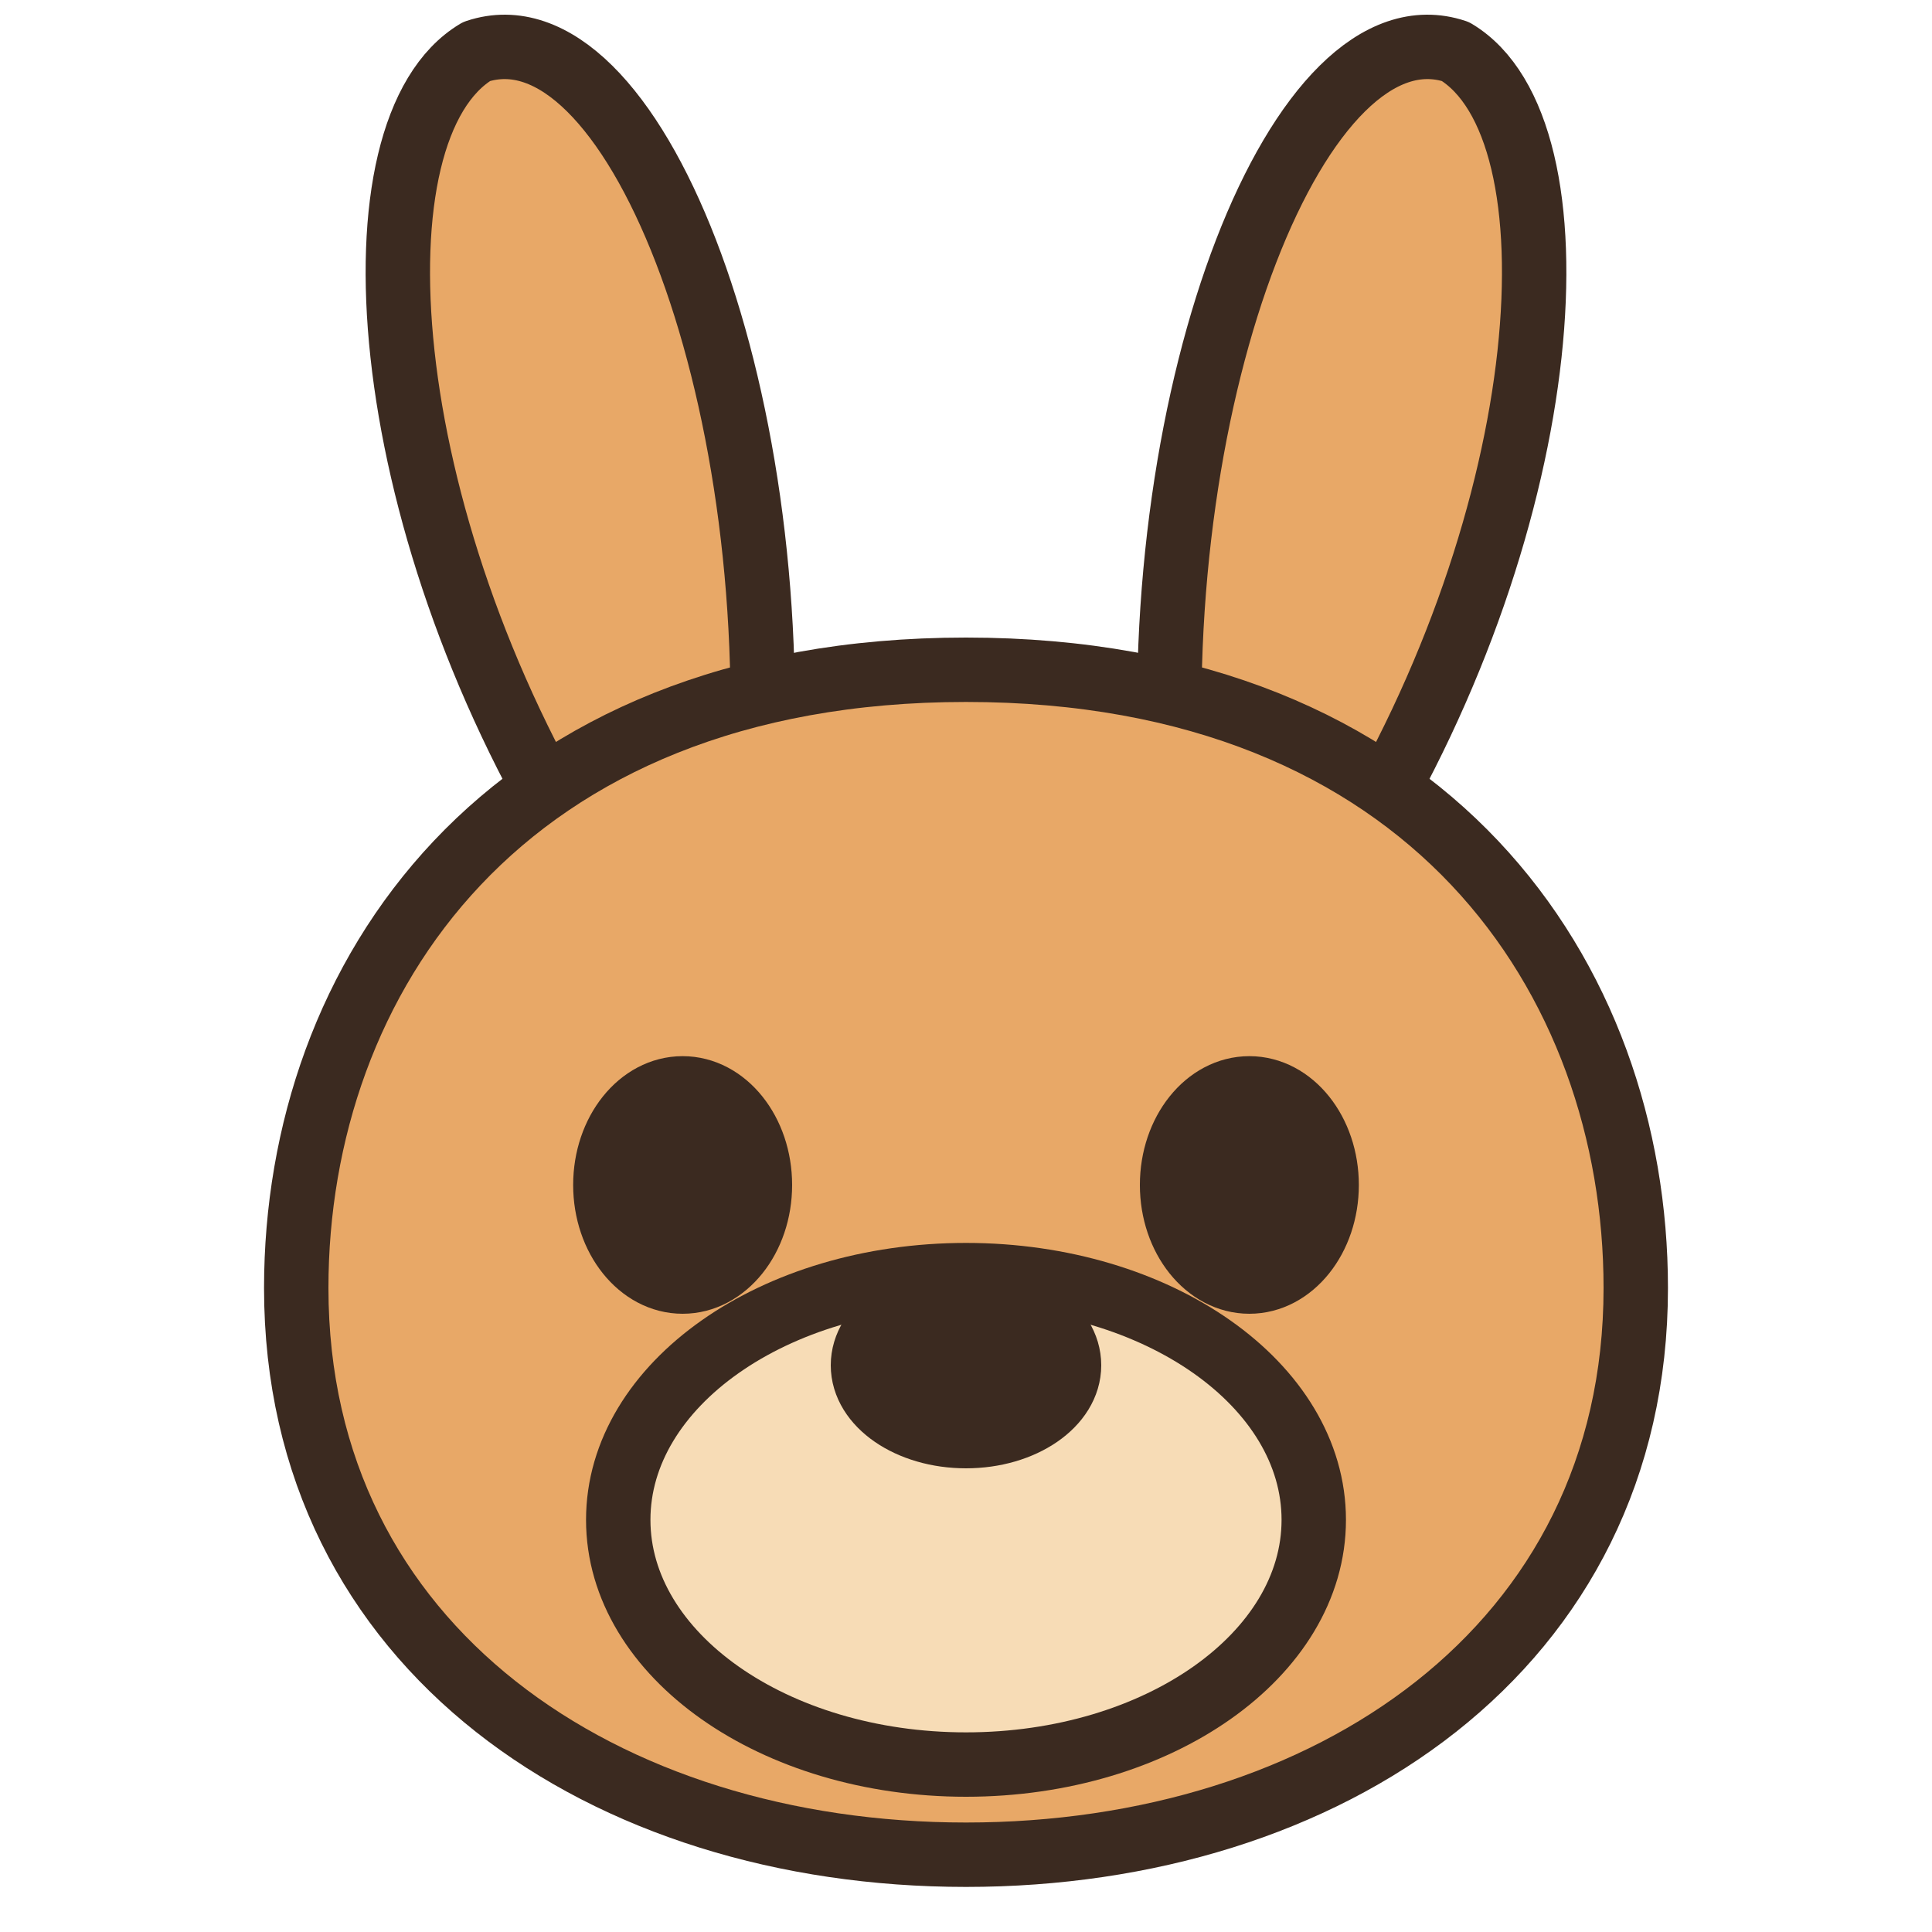
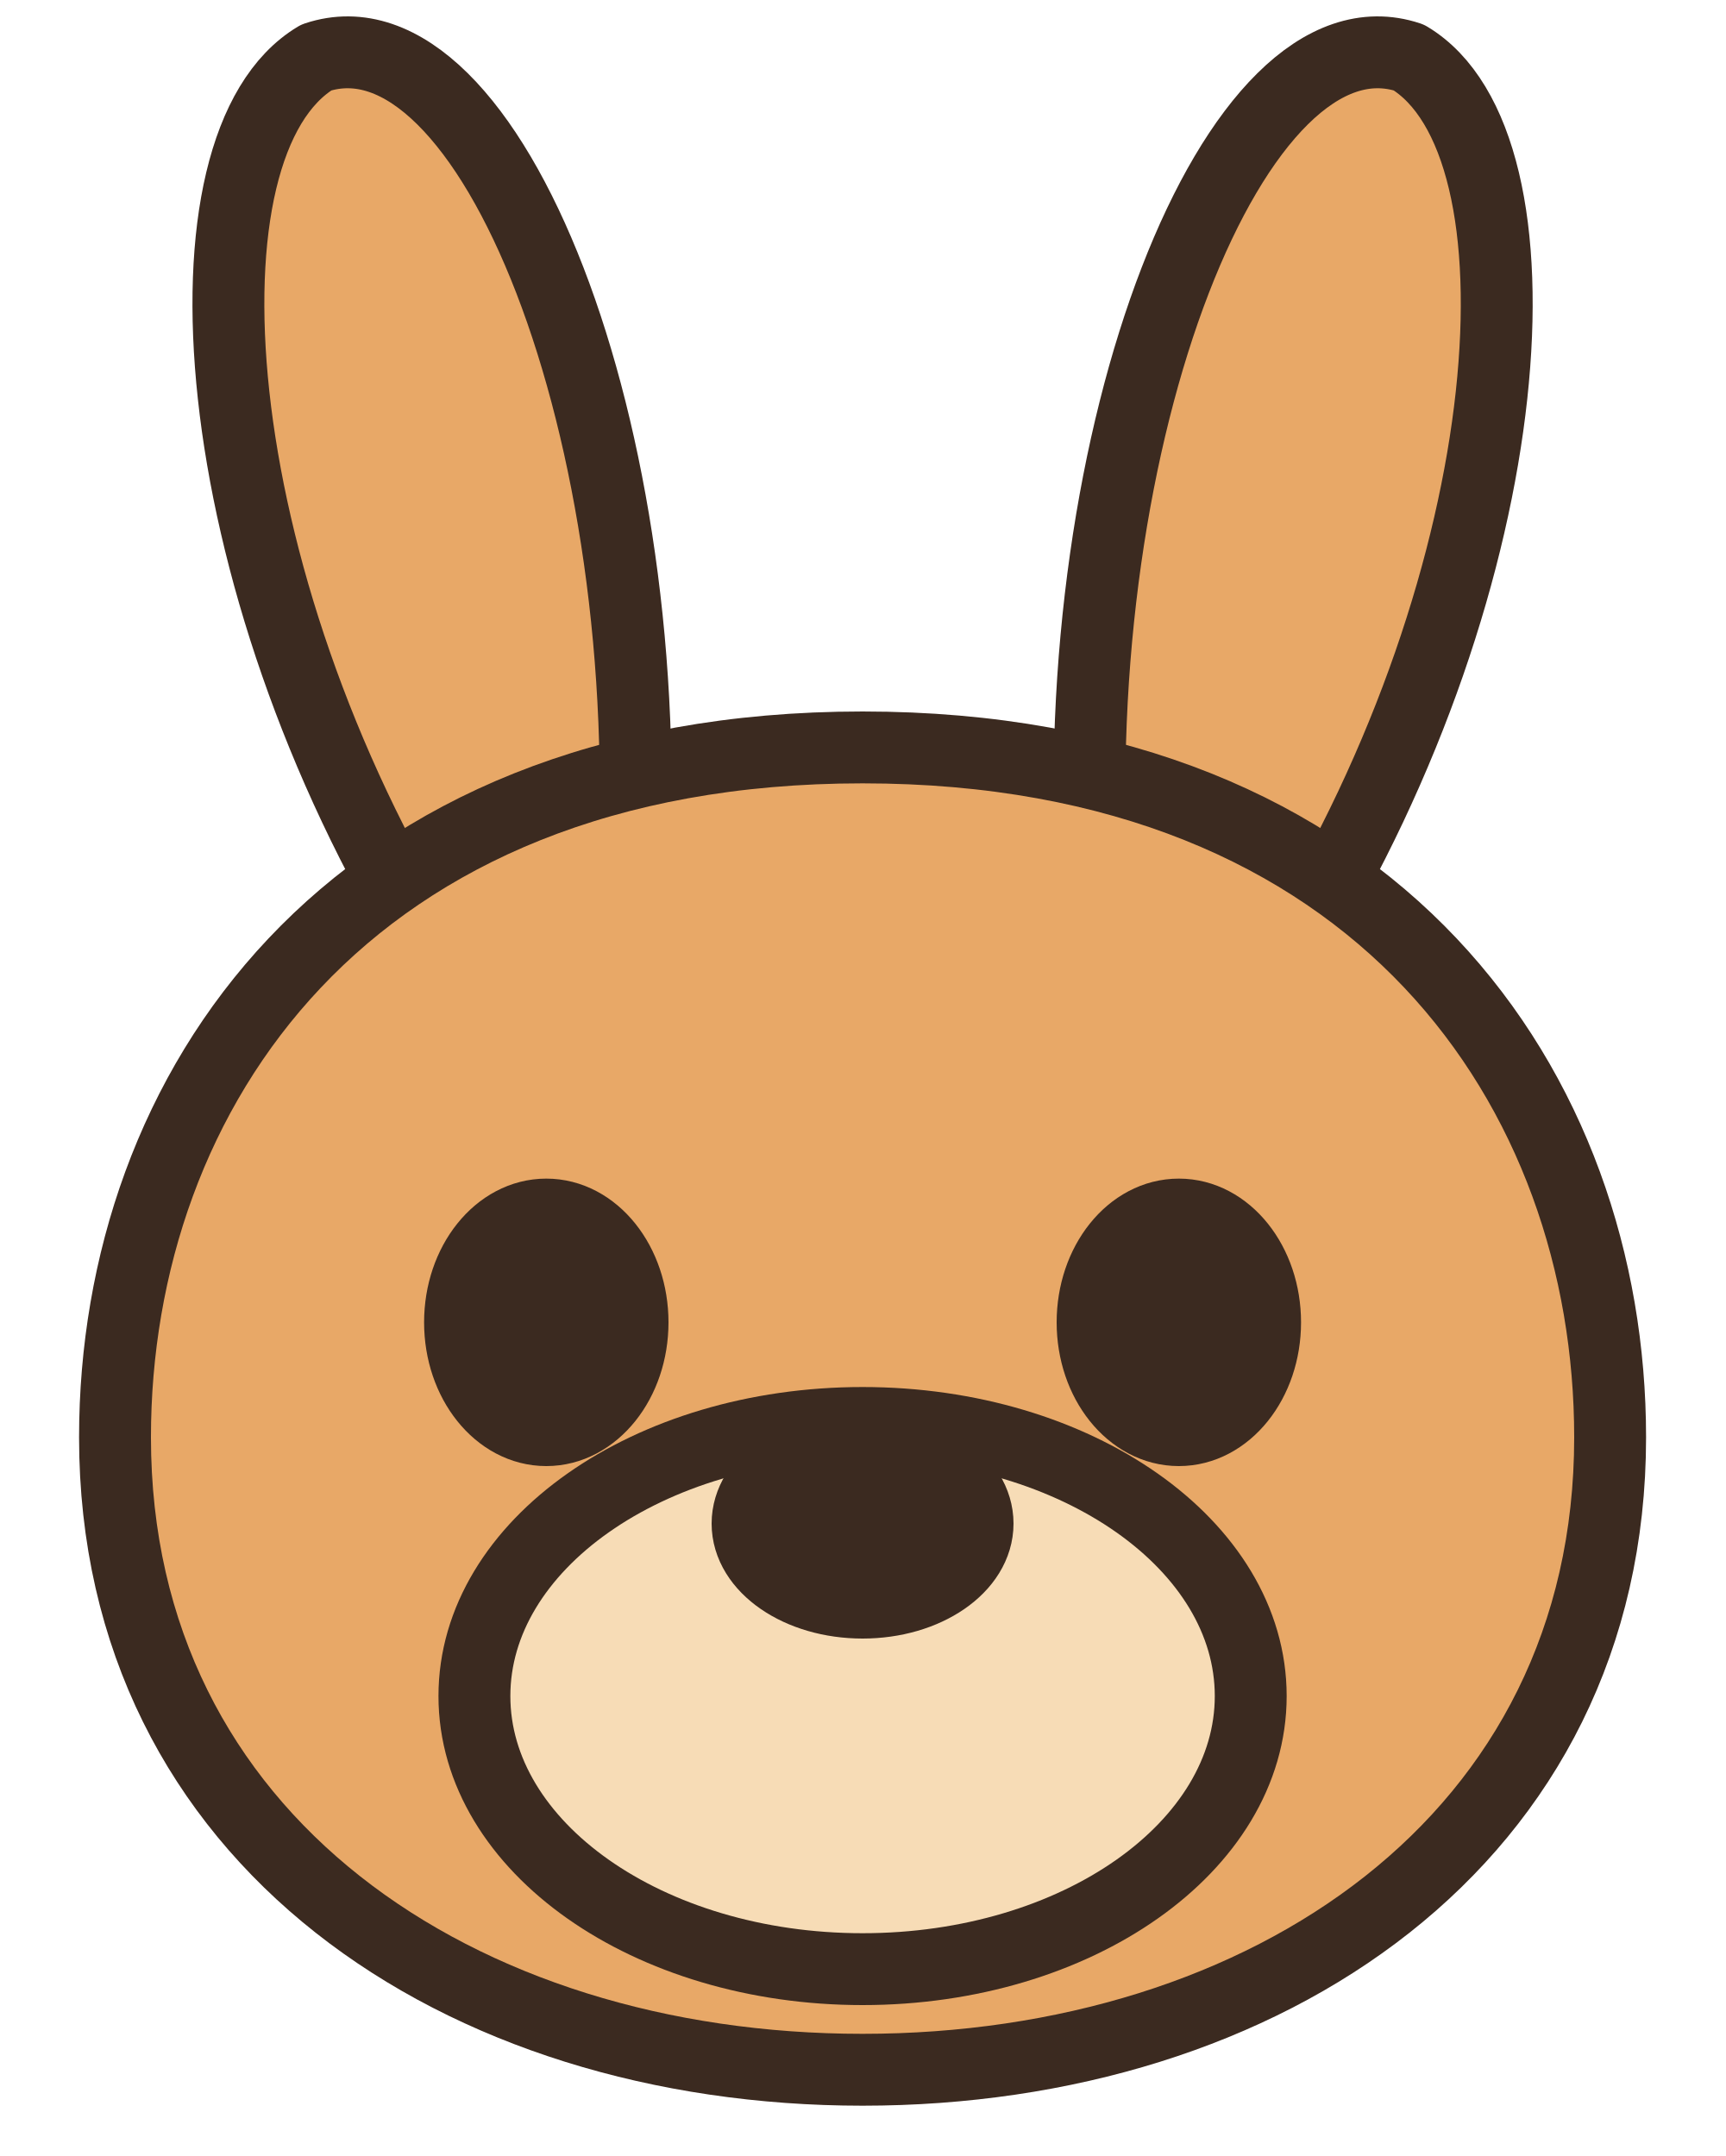
- <svg xmlns="http://www.w3.org/2000/svg" viewBox="55 0 150 150" aria-hidden="true">
+ <svg xmlns="http://www.w3.org/2000/svg" viewBox="70 0 120 150" aria-hidden="true">
  <g stroke="#3b2a20" stroke-width="5" stroke-linecap="round" stroke-linejoin="round">
    <path d="M100 66 C84 40 82 10 92 4 C104 0 116 30 114 62 Z" fill="#e8a867" />
    <path d="M160 66 C176 40 178 10 168 4 C156 0 144 30 146 62 Z" fill="#e8a867" />
    <path d="M130 52 C166 52 182 76 182 100 C182 128 158 144 130 144 C102 144 78 128 78 100 C78 76 94 52 130 52 Z" fill="#e8a867" />
    <ellipse cx="130" cy="118" rx="27" ry="19" fill="#f7dcb6" />
    <ellipse cx="130" cy="106" rx="8" ry="5.5" fill="#3b2a20" />
    <ellipse cx="108" cy="92" rx="6" ry="7.5" fill="#3b2a20" />
    <ellipse cx="152" cy="92" rx="6" ry="7.5" fill="#3b2a20" />
  </g>
</svg>
